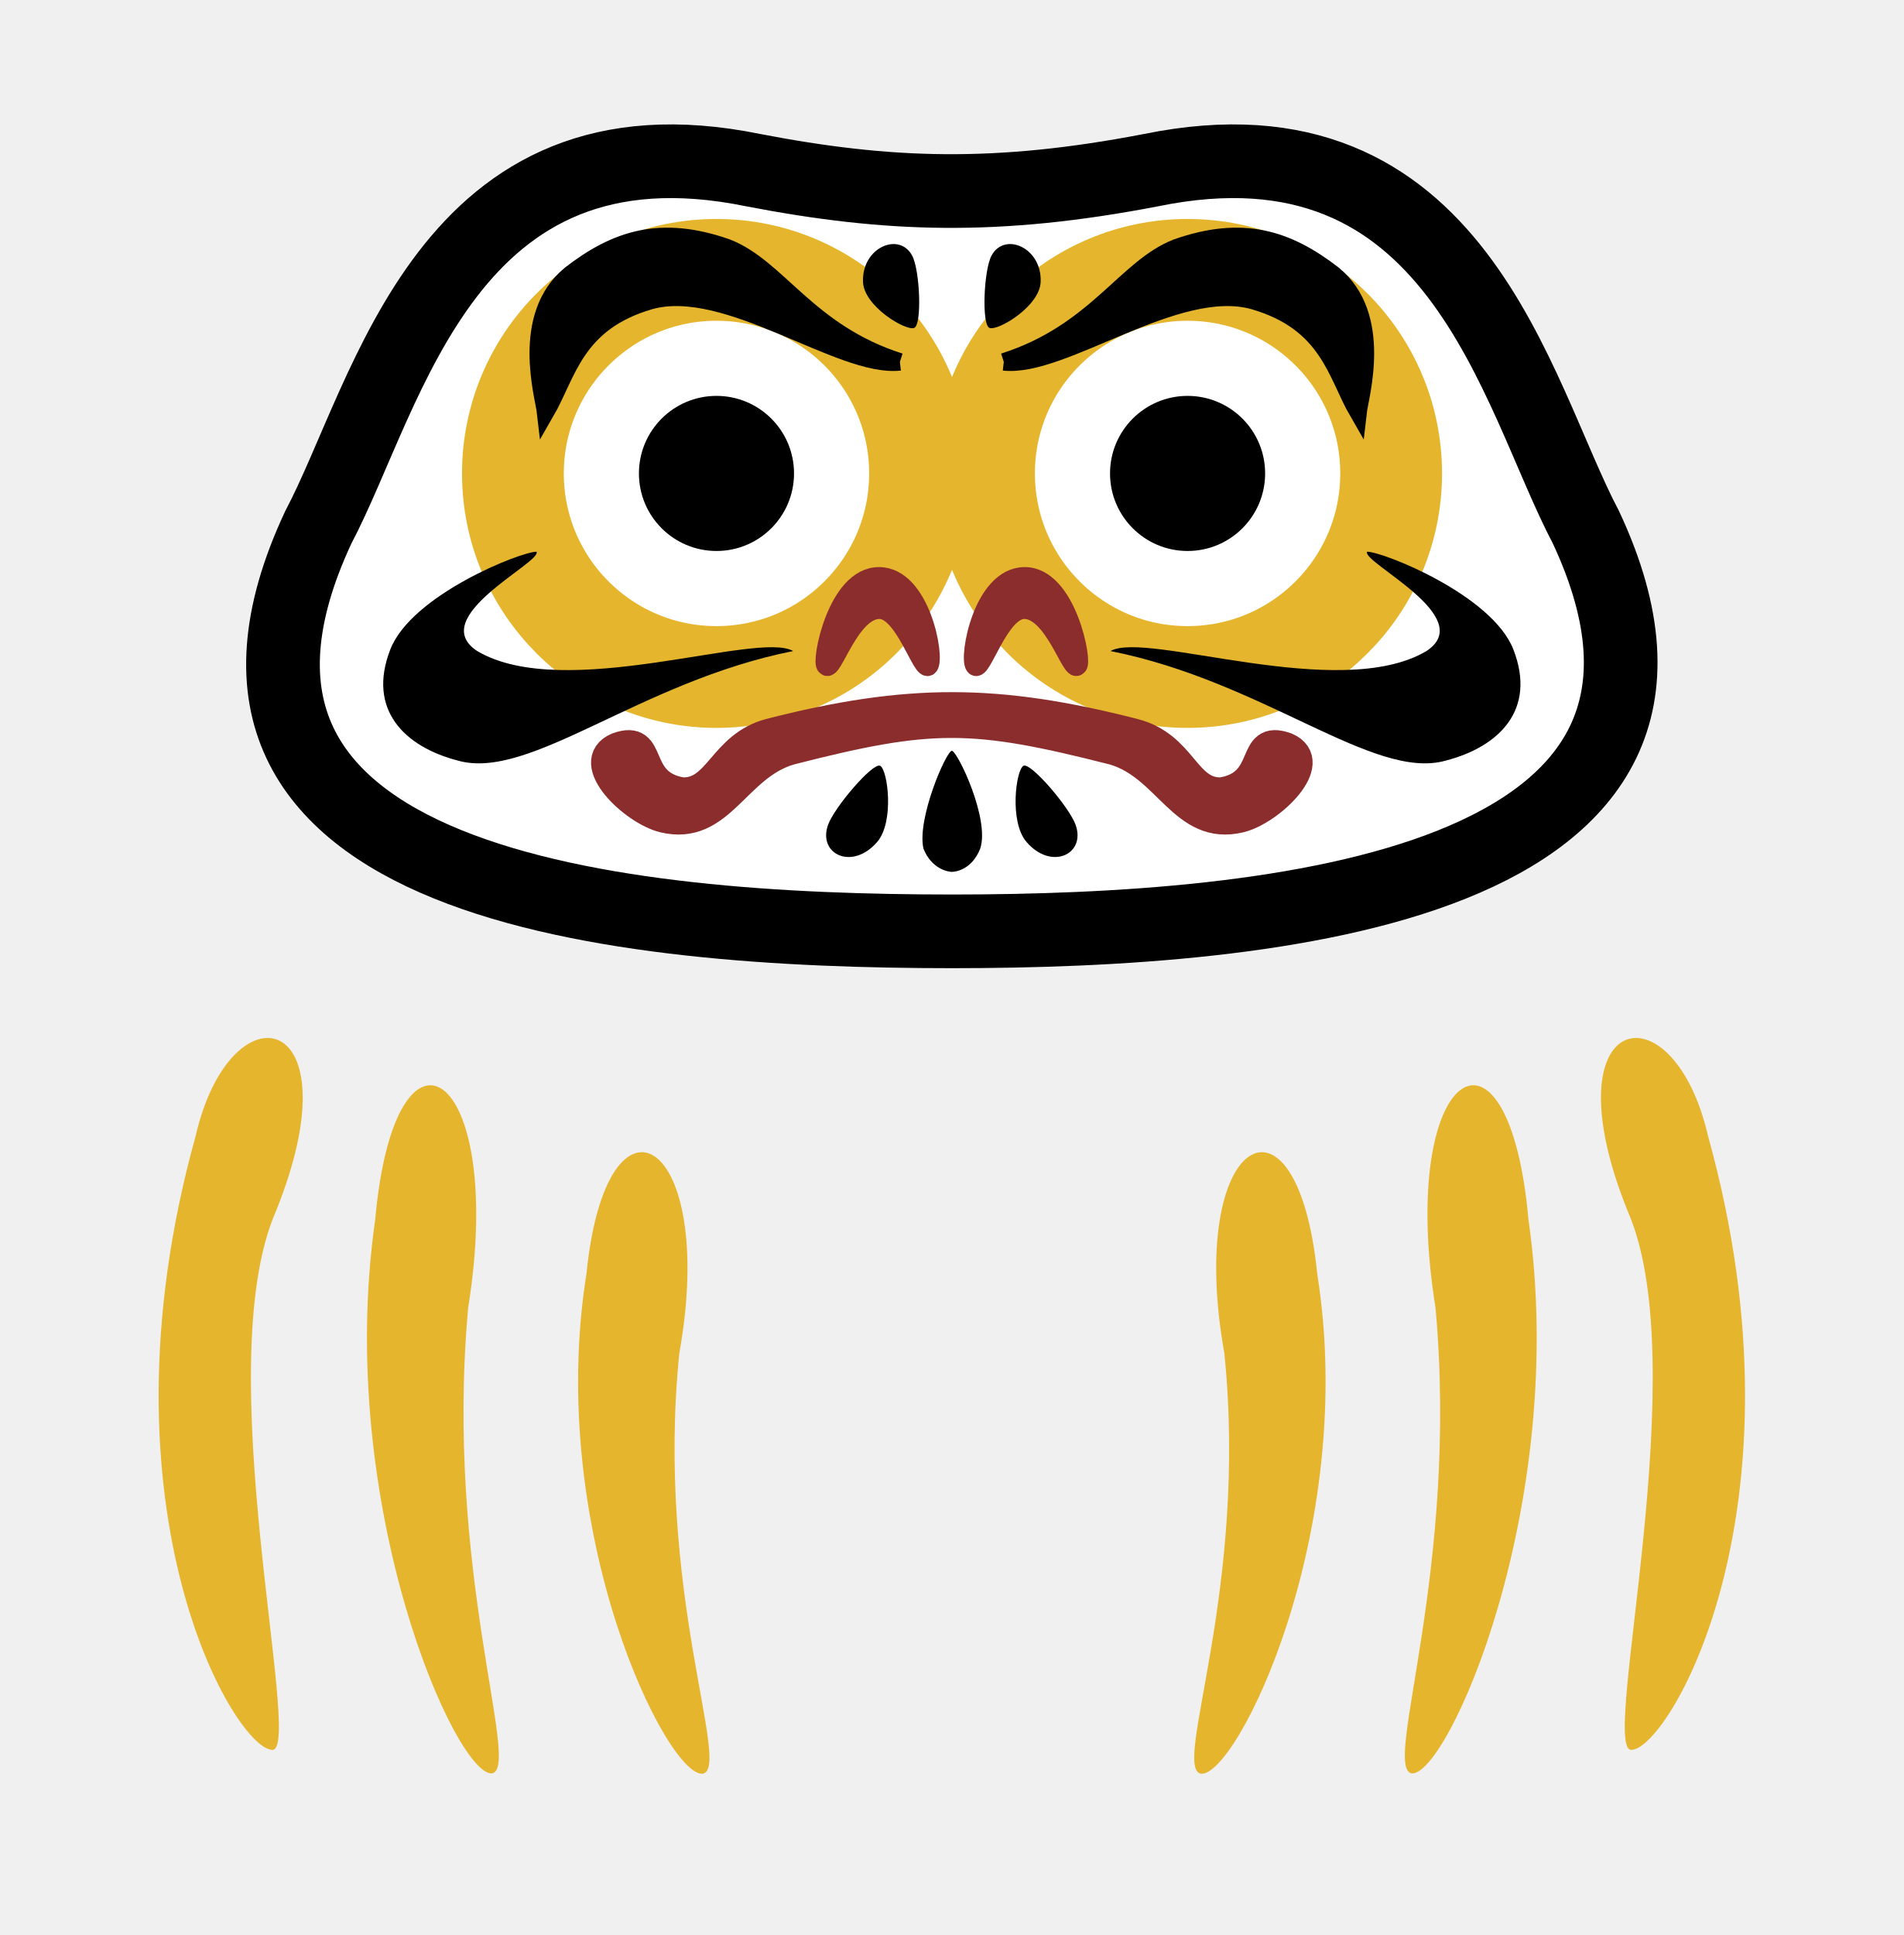
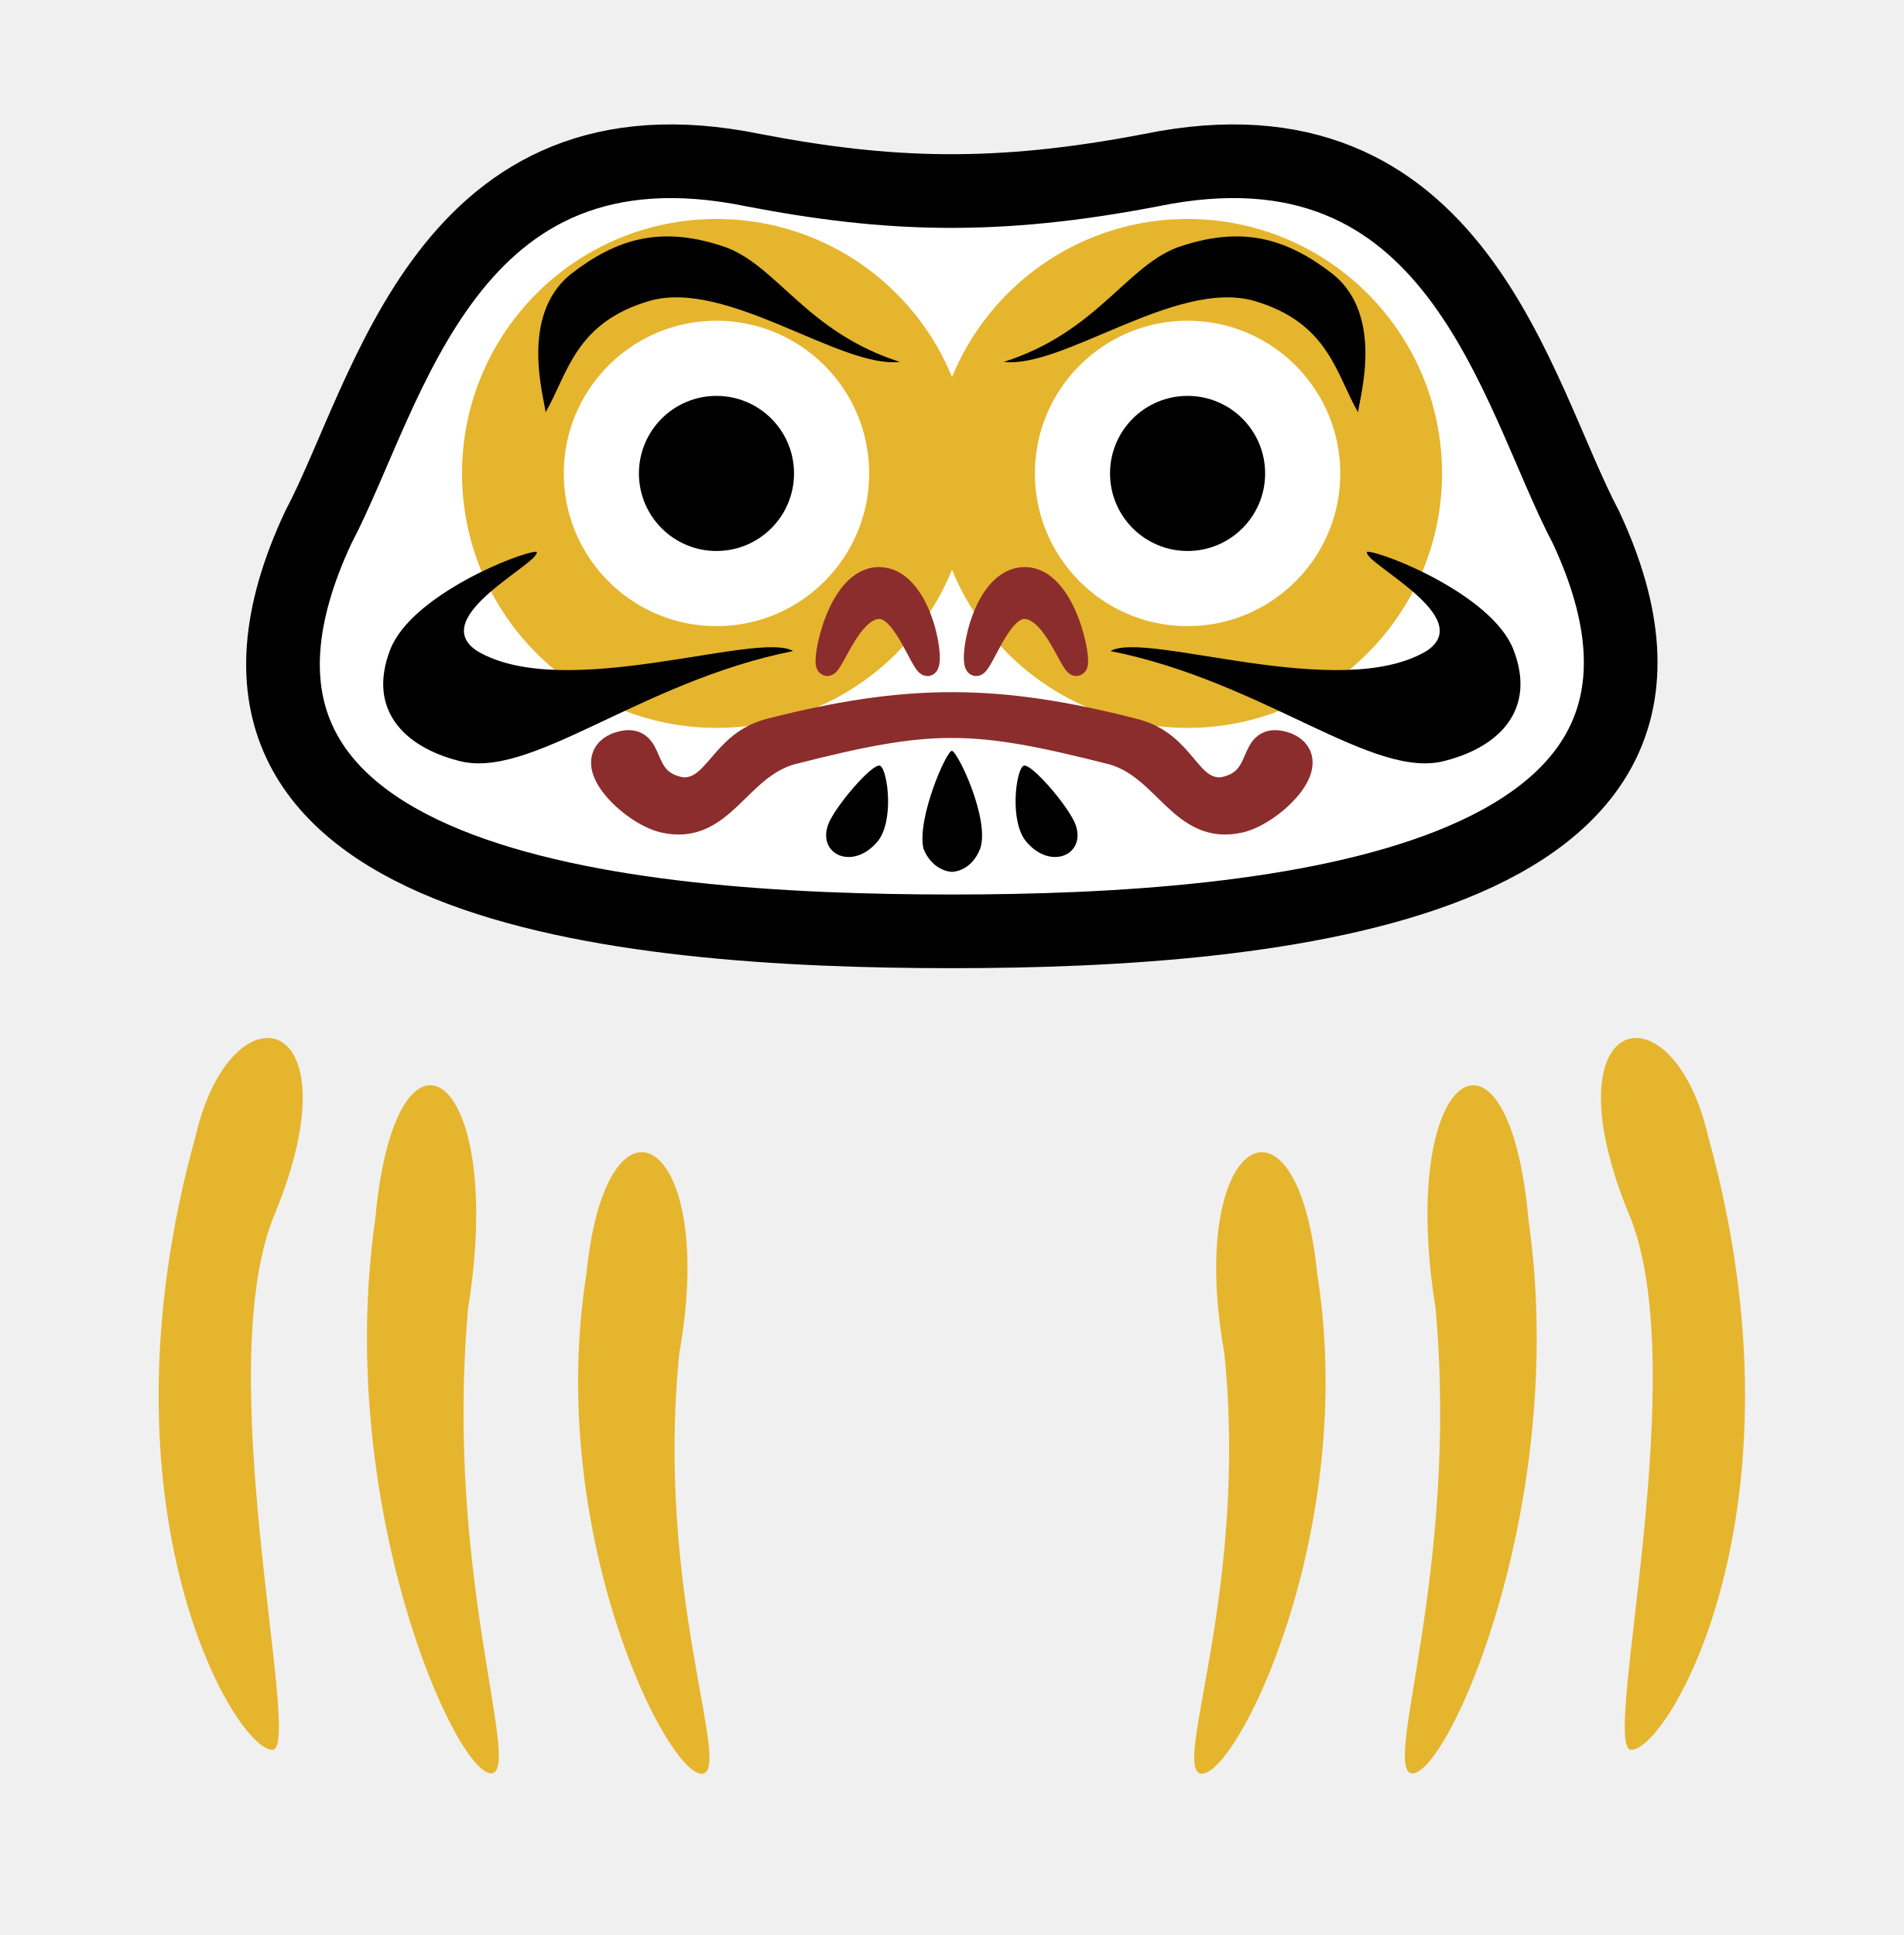
<svg xmlns="http://www.w3.org/2000/svg" viewBox="-9821.314 -5983.962 19638.631 19961.411" preserveAspectRatio="xMidYMid meet">
  <path stroke="black" stroke-width="760" fill="#fff" d="M 2053.341 -4228.764 C 460.172 -3922.205 -659.945 -3961.045 -2051.264 -4228.764 C -5216.374 -4876.218 -5805.453 -1932.826 -6537.668 -543.815 C -8274.744 3169.558 -3420.177 3623.699 1.039 3623.699 C 3307.157 3623.699 8276.822 3169.558 6539.745 -543.815 C 5807.531 -1932.826 5218.451 -4876.218 2053.341 -4228.764 Z " />
  <circle fill="#fff" stroke="#e6b52e" stroke-width="1050" r="2100" cx="2430" cy="-1100" />
  <circle fill="#fff" stroke="#e6b52e" stroke-width="1050" r="2100" cx="-2430" cy="-1100" />
  <circle fill="black" r="800" cx="2430" cy="-1100" />
  <circle fill="black" r="800" cx="-2430" cy="-1100" />
  <path fill="rgb(140,45,45)" stroke="rgb(140,45,45)" stroke-width="200" d="M 236.973 883.683 C 171.261 798.756 318.068 -30.095 747.279 -33.932 C 1186.379 -37.817 1350.547 860.723 1293.187 883.683 C 1232.599 961.943 1051.88 305.087 747.279 301.197 C 486.192 297.23 300.788 966.159 236.973 883.683 Z " />
  <path fill="rgb(140,45,45)" stroke="rgb(140,45,45)" stroke-width="200" d="M -240.969 883.683 C -175.257 798.756 -322.064 -30.095 -751.274 -33.932 C -1190.375 -37.817 -1354.543 860.723 -1297.183 883.683 C -1236.594 961.943 -1055.876 305.087 -751.274 301.197 C -490.188 297.23 -304.784 966.159 -240.969 883.683 Z " />
  <path fill="rgb(140,45,45)" stroke="rgb(140,45,45)" stroke-width="300" d="M 1666.286 1757.438 C 210.278 1387.02 -214.274 1384.69 -1670.281 1757.438 C -2234.762 1920.805 -2387.31 2596.572 -2974.468 2456.086 C -3286.812 2381.354 -3812.806 1877.918 -3452.85 1722.762 C -3054.233 1578.986 -3298.618 2103.176 -2783.203 2185.46 C -2407.206 2196.501 -2369.908 1709.89 -1881.933 1578.829 C -451.613 1212.446 470.861 1218.4 1877.937 1578.829 C 2386.584 1709.89 2403.21 2196.501 2779.207 2185.46 C 3294.622 2103.176 3050.237 1578.986 3448.855 1722.762 C 3808.81 1877.918 3282.817 2381.354 2970.472 2456.086 C 2383.314 2596.572 2230.767 1920.805 1666.286 1757.438 Z " />
  <path fill="black" d="M 1635.068 732.266 C 2000.936 518.46 3992.56 1266.587 4894.123 732.266 C 5428.861 382.245 4221.958 -184.164 4282.303 -292.576 C 4444.756 -292.576 5571.598 152.151 5790.93 716.055 C 6031.478 1334.507 5648.284 1719.388 5090.747 1863.153 C 4345.824 2070.756 3222.684 1047.884 1635.068 732.266 Z " />
  <path fill="black" d="M 737.811 1915.607 C 812.136 1878.907 1212.577 2345.686 1275.834 2527.492 C 1381.397 2830.886 1023.894 2997.111 769.952 2703.509 C 587.644 2496.454 659.534 1954.258 737.811 1915.607 Z " />
-   <path fill="black" d="M 386.233 -2601.289 C 304.029 -2634.402 327.125 -3194.704 406.557 -3345.322 C 539.11 -3596.669 927.289 -3431.468 914.332 -3077.534 C 907.643 -2825.581 472.808 -2566.414 386.233 -2601.289 Z " />
-   <path fill="black" d="M -1.998 1760.866 C -62.091 1768.342 -363.936 2462.863 -294.969 2769.731 C -210.963 2983.48 -36.561 3010.106 -1.998 3010.106 C 32.565 3010.106 204.043 2990.92 290.973 2769.731 C 391.842 2466.043 58.096 1768.342 -1.998 1760.866 Z " />
-   <path fill="black" d="M -390.229 -2601.289 C -308.025 -2634.402 -331.12 -3194.704 -410.552 -3345.322 C -543.106 -3596.669 -931.285 -3431.468 -918.328 -3077.534 C -911.638 -2825.581 -476.804 -2566.414 -390.229 -2601.289 Z " />
-   <path fill="black" d="M -1639.063 732.266 C -2004.931 518.46 -3996.556 1266.587 -4898.118 732.266 C -5432.856 382.245 -4225.954 -184.164 -4286.298 -292.576 C -4448.751 -292.576 -5575.593 152.151 -5794.925 716.055 C -6035.473 1334.507 -5652.28 1719.388 -5094.742 1863.153 C -4349.819 2070.756 -3226.679 1047.884 -1639.063 732.266 Z " />
-   <path fill="black" d="M -741.807 1915.607 C -816.131 1878.907 -1216.572 2345.686 -1279.83 2527.492 C -1385.392 2830.886 -1027.889 2997.111 -773.947 2703.509 C -591.639 2496.454 -663.53 1954.258 -741.807 1915.607 Z " />
-   <path fill="black" stroke="black" stroke-width="180" d="         M 533.906 -2250.585 C 1484.714 -2553.604 1789.066 -3224.47 2319.253 -3429.459 C 2998.91 -3668.396 3461.683 -3518.82 3933.709 -3152.535 C 4457.294 -2721.92 4207.485 -1896.922 4188.591 -1730.934 C 3961.762 -2123.169 3886.253 -2657.896 3111.233 -2881.656 C 2310.833 -3104.821 1146.768 -2181.095 533.906 -2250.585          M -537.902 -2250.585 C -1488.709 -2553.604 -1793.062 -3224.47 -2323.248 -3429.459 C -3002.906 -3668.396 -3465.679 -3518.82 -3937.704 -3152.535 C -4461.289 -2721.92 -4211.48 -1896.922 -4192.587 -1730.934 C -3965.758 -2123.169 -3890.249 -2657.896 -3115.229 -2881.656 C -2314.829 -3104.821 -1150.764 -2181.095 -537.902 -2250.585          " />
+   <path fill="black" d="M -1.998 1760.866 C -62.091 1768.342 -363.936 2462.863 -294.969 2769.731 C -210.963     2983.48 -36.561 3010.106 -1.998 3010.106 C 32.565 3010.106 204.043 2990.92 290.973     2769.731 C 391.842 2466.043 58.096 1768.342 -1.998 1760.866 Z " />
+   <path fill="black" d="M -1639.063 732.266 C -2004.931 518.46 -3996.556 1266.587 -4898.118 732.266 C     -5432.856 382.245 -4225.954 -184.164 -4286.298 -292.576 C -4448.751 -292.576 -5575.593     152.151 -5794.925 716.055 C -6035.473 1334.507 -5652.28 1719.388 -5094.742 1863.153 C     -4349.819 2070.756 -3226.679 1047.884 -1639.063 732.266 Z " />
+   <path fill="black" d="M -741.807 1915.607 C -816.131 1878.907 -1216.572 2345.686 -1279.83 2527.492 C     -1385.392 2830.886 -1027.889 2997.111 -773.947 2703.509 C -591.639 2496.454 -663.53     1954.258 -741.807 1915.607 Z " />
+   <path fill="black" d="         M 533.906 -2250.585 C 1484.714 -2553.604 1789.066 -3224.47 2319.253 -3429.459 C 2998.91 -3668.396 3461.683 -3518.82 3933.709 -3152.535 C 4457.294 -2721.92 4207.485 -1896.922 4188.591 -1730.934 C 3961.762 -2123.169 3886.253 -2657.896 3111.233 -2881.656 C 2310.833 -3104.821 1146.768 -2181.095 533.906 -2250.585          M -537.902 -2250.585 C -1488.709 -2553.604 -1793.062 -3224.47 -2323.248 -3429.459 C -3002.906 -3668.396 -3465.679 -3518.82 -3937.704 -3152.535 C -4461.289 -2721.92 -4211.48 -1896.922 -4192.587 -1730.934 C -3965.758 -2123.169 -3890.249 -2657.896 -3115.229 -2881.656 C -2314.829 -3104.821 -1150.764 -2181.095 -537.902 -2250.585          " />
  <path fill="#e6b52e" d="         M -4740.999 12309.415 C -4449.216 12226.805 -5237.216 10214.74 -4991.516 7505.473 C -4593.715 5030.428 -5745.056 4303.244 -5950.917 6599.436 C -6372.117 9547.84 -5104.098 12369.171 -4740.999 12309.415 Z         M -7002.753 12066.793 C -6705.75 11995.99 -7668.642 8102.323 -6976.582 6515.288 C -6133.99 4432.636 -7439.614 4155.261 -7803.963 5738.086 C -8880.885 9615.426 -7369.288 12107.807 -7002.753 12066.793 Z         M -2568.302 12313.142 C -2276.425 12238.171 -3062.022 10421.523 -2813.104 7973.835 C -2412.367 5737.548 -3562.827 5082.021 -3771.414 7156.514 C -4196.114 9820.433 -2931.467 12367.555 -2568.302 12313.142 Z         M 4737.003 12309.415 C 4445.22 12226.805 5233.22 10214.74 4987.52 7505.473 C 4589.72 5030.428 5741.061 4303.244 5946.921 6599.436 C 6368.122 9547.84 5100.102 12369.171 4737.003 12309.415 Z         M 6998.758 12066.793 C 6701.754 11995.99 7664.646 8102.323 6972.586 6515.288 C 6129.994 4432.636 7435.618 4155.261 7799.968 5738.086 C 8876.889 9615.426 7365.293 12107.807 6998.758 12066.793 Z         M 2564.307 12313.142 C 2272.43 12238.171 3058.026 10421.523 2809.109 7973.835 C 2408.372 5737.548 3558.831 5082.021 3767.419 7156.514 C 4192.118 9820.433 2927.472 12367.555 2564.307 12313.142 Z                  " />
</svg>
